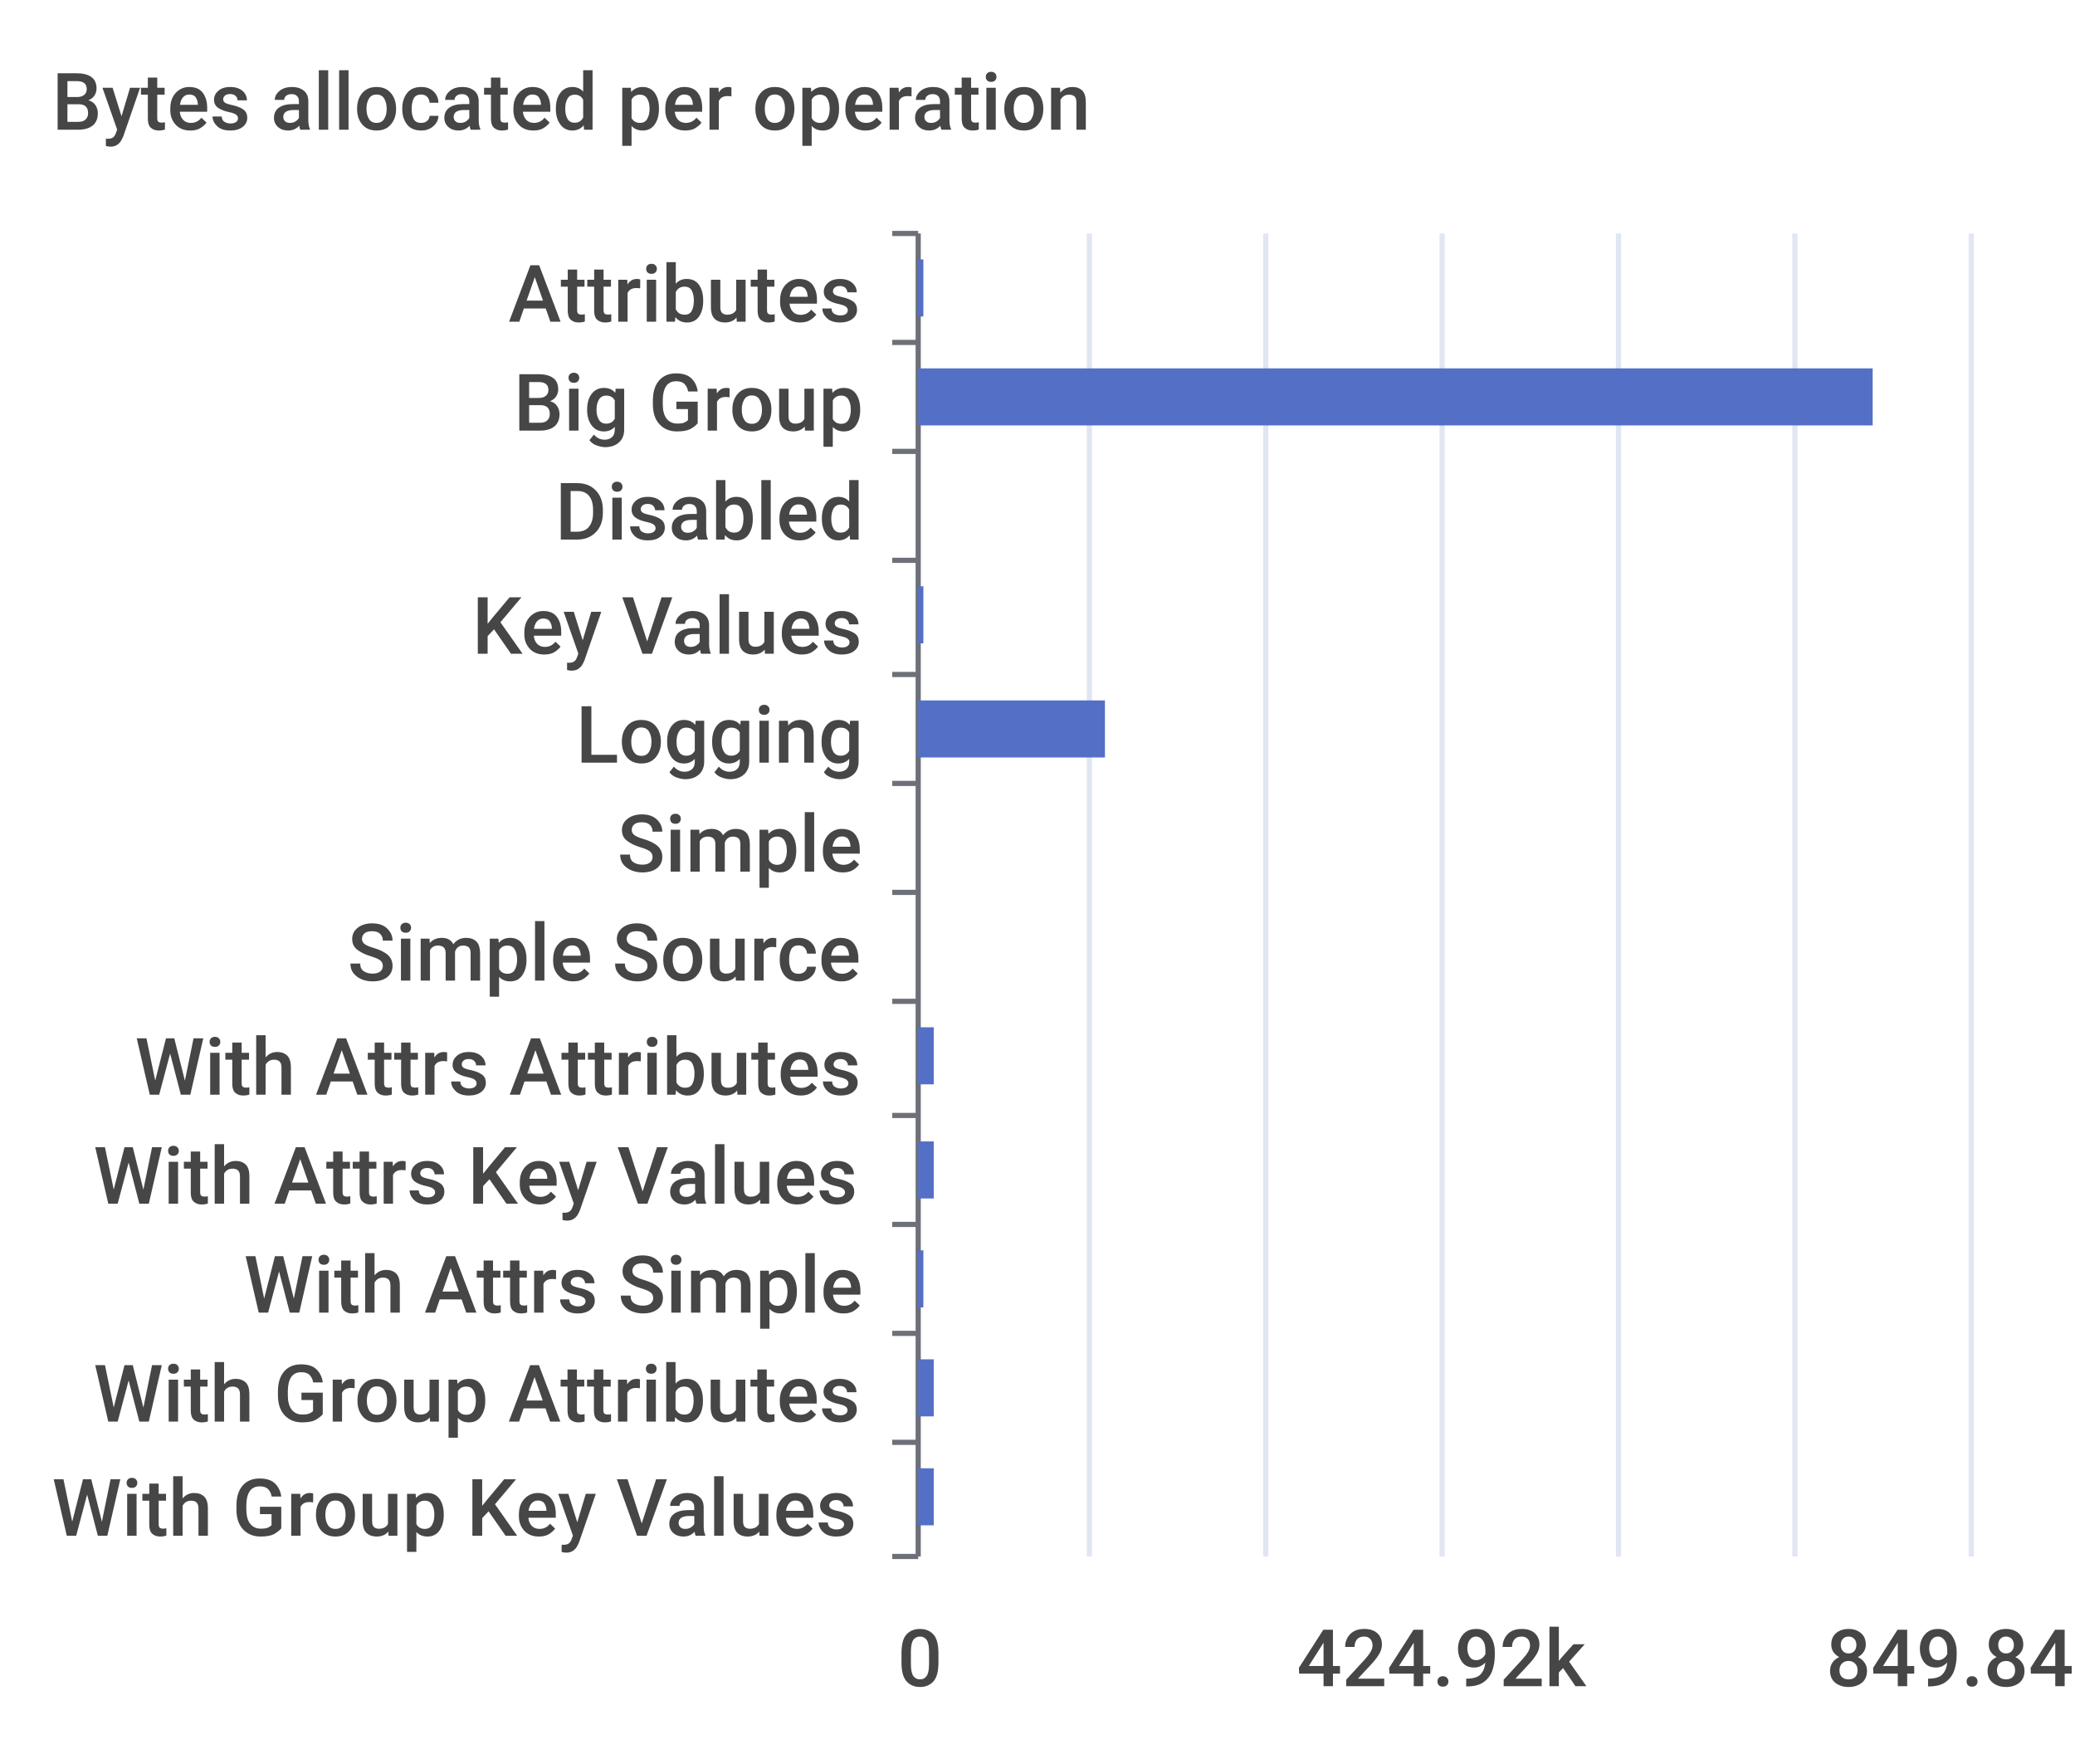
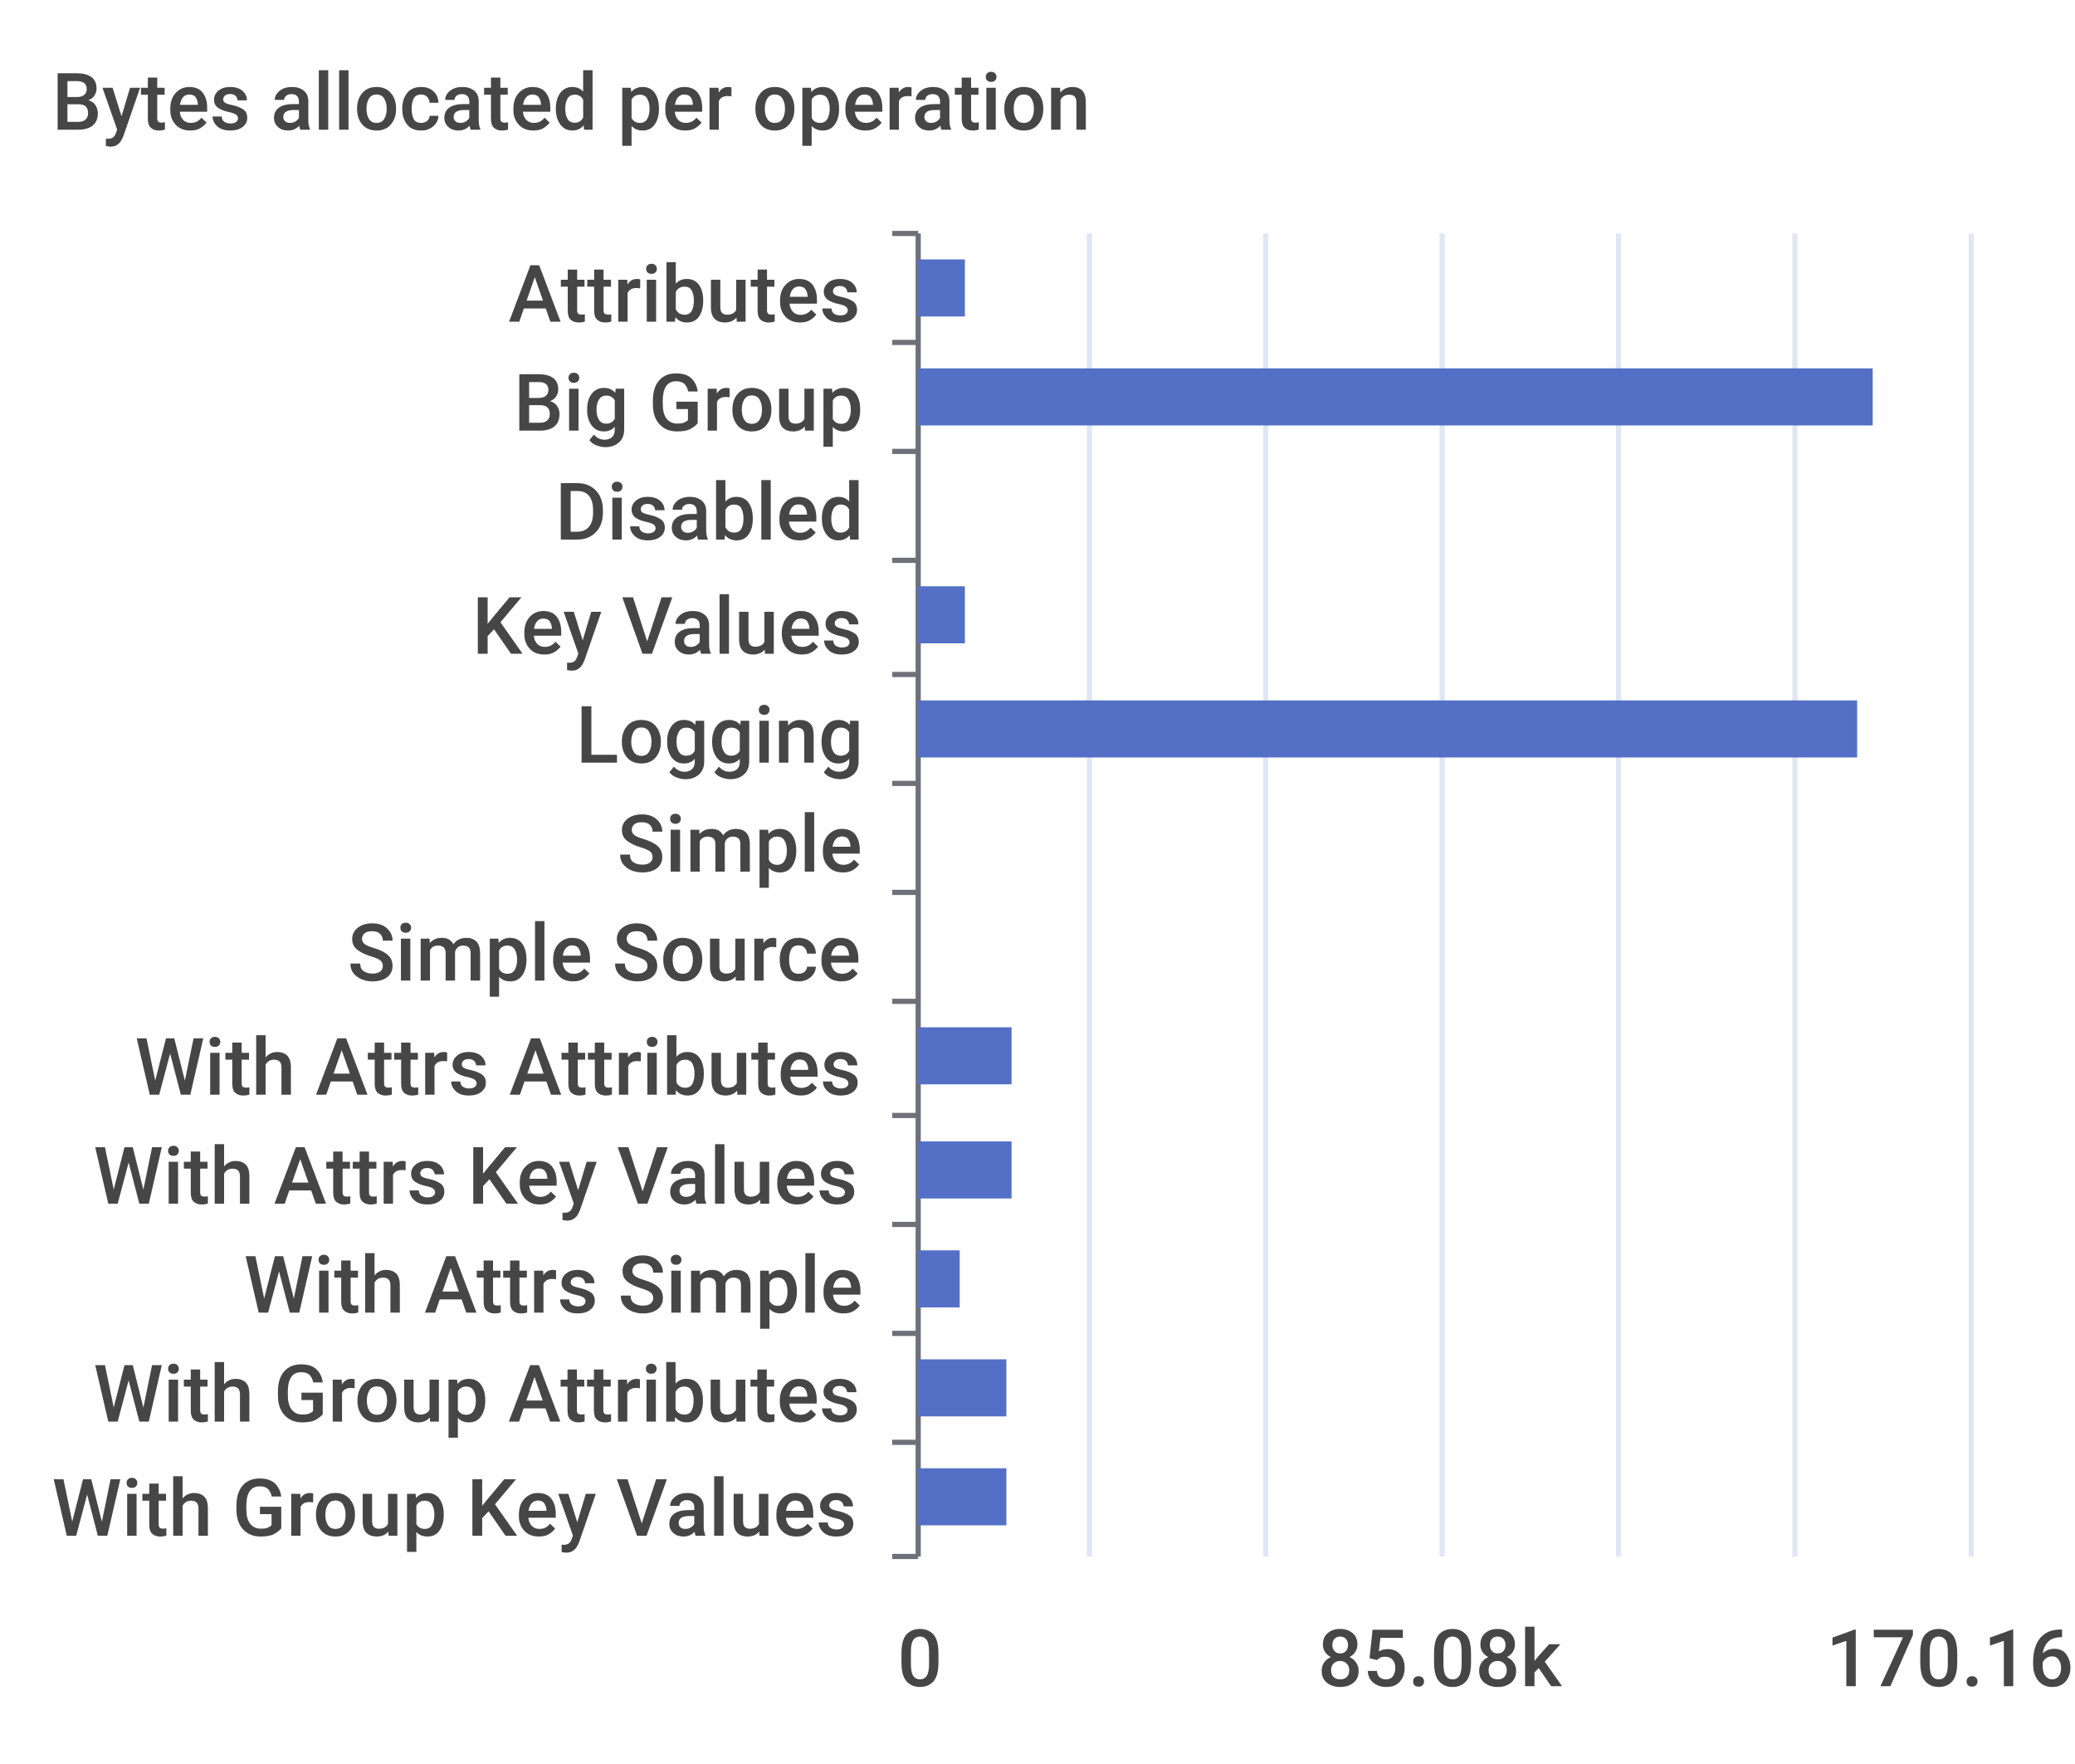
<svg xmlns="http://www.w3.org/2000/svg" width="400" height="340">\n<path d="M 0 0 L 400 0 L 400 340 L 0 340 L 0 0" style="stroke-width:0;stroke:none;fill:rgba(255,255,255,1.0)" />
  <text x="10" y="25" style="stroke-width:0;stroke:none;fill:rgba(70,70,70,1.0);font-size:15.3px;font-family:'Roboto Medium',sans-serif">Bytes allocated per operation</text>
  <path d="M 172 45 L 177 45" style="stroke-width:1;stroke:rgba(110,112,121,1.0);fill:none" />
  <path d="M 172 66 L 177 66" style="stroke-width:1;stroke:rgba(110,112,121,1.0);fill:none" />
  <path d="M 172 87 L 177 87" style="stroke-width:1;stroke:rgba(110,112,121,1.0);fill:none" />
  <path d="M 172 108 L 177 108" style="stroke-width:1;stroke:rgba(110,112,121,1.0);fill:none" />
  <path d="M 172 130 L 177 130" style="stroke-width:1;stroke:rgba(110,112,121,1.0);fill:none" />
  <path d="M 172 151 L 177 151" style="stroke-width:1;stroke:rgba(110,112,121,1.0);fill:none" />
  <path d="M 172 172 L 177 172" style="stroke-width:1;stroke:rgba(110,112,121,1.0);fill:none" />
  <path d="M 172 193 L 177 193" style="stroke-width:1;stroke:rgba(110,112,121,1.0);fill:none" />
  <path d="M 172 215 L 177 215" style="stroke-width:1;stroke:rgba(110,112,121,1.0);fill:none" />
  <path d="M 172 236 L 177 236" style="stroke-width:1;stroke:rgba(110,112,121,1.0);fill:none" />
  <path d="M 172 257 L 177 257" style="stroke-width:1;stroke:rgba(110,112,121,1.0);fill:none" />
  <path d="M 172 278 L 177 278" style="stroke-width:1;stroke:rgba(110,112,121,1.0);fill:none" />
  <path d="M 172 300 L 177 300" style="stroke-width:1;stroke:rgba(110,112,121,1.0);fill:none" />
  <path d="M 177 45 L 177 300" style="stroke-width:1;stroke:rgba(110,112,121,1.0);fill:none" />
  <text x="98" y="62" style="stroke-width:0;stroke:none;fill:rgba(70,70,70,1.0);font-size:15.3px;font-family:'Roboto Medium',sans-serif">Attributes</text>
  <text x="99" y="83" style="stroke-width:0;stroke:none;fill:rgba(70,70,70,1.0);font-size:15.3px;font-family:'Roboto Medium',sans-serif">Big Group</text>
  <text x="107" y="104" style="stroke-width:0;stroke:none;fill:rgba(70,70,70,1.0);font-size:15.3px;font-family:'Roboto Medium',sans-serif">Disabled</text>
  <text x="91" y="126" style="stroke-width:0;stroke:none;fill:rgba(70,70,70,1.0);font-size:15.3px;font-family:'Roboto Medium',sans-serif">Key Values</text>
  <text x="111" y="147" style="stroke-width:0;stroke:none;fill:rgba(70,70,70,1.0);font-size:15.3px;font-family:'Roboto Medium',sans-serif">Logging</text>
  <text x="119" y="168" style="stroke-width:0;stroke:none;fill:rgba(70,70,70,1.0);font-size:15.3px;font-family:'Roboto Medium',sans-serif">Simple</text>
  <text x="67" y="189" style="stroke-width:0;stroke:none;fill:rgba(70,70,70,1.0);font-size:15.3px;font-family:'Roboto Medium',sans-serif">Simple Source</text>
  <text x="26" y="211" style="stroke-width:0;stroke:none;fill:rgba(70,70,70,1.0);font-size:15.3px;font-family:'Roboto Medium',sans-serif">With Attrs Attributes</text>
  <text x="18" y="232" style="stroke-width:0;stroke:none;fill:rgba(70,70,70,1.0);font-size:15.3px;font-family:'Roboto Medium',sans-serif">With Attrs Key Values</text>
  <text x="47" y="253" style="stroke-width:0;stroke:none;fill:rgba(70,70,70,1.0);font-size:15.3px;font-family:'Roboto Medium',sans-serif">With Attrs Simple</text>
  <text x="18" y="274" style="stroke-width:0;stroke:none;fill:rgba(70,70,70,1.0);font-size:15.3px;font-family:'Roboto Medium',sans-serif">With Group Attributes</text>
  <text x="10" y="296" style="stroke-width:0;stroke:none;fill:rgba(70,70,70,1.0);font-size:15.3px;font-family:'Roboto Medium',sans-serif">With Group Key Values</text>
  <text x="173" y="325" style="stroke-width:0;stroke:none;fill:rgba(70,70,70,1.0);font-size:15.3px;font-family:'Roboto Medium',sans-serif">0</text>
-   <text x="250" y="325" style="stroke-width:0;stroke:none;fill:rgba(70,70,70,1.0);font-size:15.3px;font-family:'Roboto Medium',sans-serif">424.92k</text>
-   <text x="352" y="325" style="stroke-width:0;stroke:none;fill:rgba(70,70,70,1.0);font-size:15.3px;font-family:'Roboto Medium',sans-serif">849.84k</text>
+   <text x="254" y="325" style="stroke-width:0;stroke:none;fill:rgba(70,70,70,1.0);font-size:15.3px;font-family:'Roboto Medium',sans-serif">85.08k</text>
+   <text x="352" y="325" style="stroke-width:0;stroke:none;fill:rgba(70,70,70,1.0);font-size:15.3px;font-family:'Roboto Medium',sans-serif">170.16k</text>
  <path d="M 210 45 L 210 300" style="stroke-width:1;stroke:rgba(224,230,242,1.0);fill:none" />
  <path d="M 244 45 L 244 300" style="stroke-width:1;stroke:rgba(224,230,242,1.0);fill:none" />
  <path d="M 278 45 L 278 300" style="stroke-width:1;stroke:rgba(224,230,242,1.0);fill:none" />
  <path d="M 312 45 L 312 300" style="stroke-width:1;stroke:rgba(224,230,242,1.0);fill:none" />
  <path d="M 346 45 L 346 300" style="stroke-width:1;stroke:rgba(224,230,242,1.0);fill:none" />
  <path d="M 380 45 L 380 300" style="stroke-width:1;stroke:rgba(224,230,242,1.0);fill:none" />
-   <path d="M 177 283 L 180 283 L 180 294 L 177 294 L 177 283" style="stroke-width:0;stroke:none;fill:rgba(84,112,198,1.0)" />
-   <path d="M 177 262 L 180 262 L 180 273 L 177 273 L 177 262" style="stroke-width:0;stroke:none;fill:rgba(84,112,198,1.0)" />
-   <path d="M 177 241 L 178 241 L 178 252 L 177 252 L 177 241" style="stroke-width:0;stroke:none;fill:rgba(84,112,198,1.0)" />
-   <path d="M 177 220 L 180 220 L 180 231 L 177 231 L 177 220" style="stroke-width:0;stroke:none;fill:rgba(84,112,198,1.0)" />
-   <path d="M 177 198 L 180 198 L 180 209 L 177 209 L 177 198" style="stroke-width:0;stroke:none;fill:rgba(84,112,198,1.0)" />
+   <path d="M 177 283 L 194 283 L 194 294 L 177 294 L 177 283" style="stroke-width:0;stroke:none;fill:rgba(84,112,198,1.0)" />
+   <path d="M 177 262 L 194 262 L 194 273 L 177 273 L 177 262" style="stroke-width:0;stroke:none;fill:rgba(84,112,198,1.0)" />
+   <path d="M 177 241 L 185 241 L 185 252 L 177 252 L 177 241" style="stroke-width:0;stroke:none;fill:rgba(84,112,198,1.0)" />
+   <path d="M 177 220 L 195 220 L 195 231 L 177 231 L 177 220" style="stroke-width:0;stroke:none;fill:rgba(84,112,198,1.0)" />
+   <path d="M 177 198 L 195 198 L 195 209 L 177 209 L 177 198" style="stroke-width:0;stroke:none;fill:rgba(84,112,198,1.0)" />
  <path d="M 177 177 L 177 177 L 177 188 L 177 188 L 177 177" style="stroke-width:0;stroke:none;fill:rgba(84,112,198,1.0)" />
  <path d="M 177 156 L 177 156 L 177 167 L 177 167 L 177 156" style="stroke-width:0;stroke:none;fill:rgba(84,112,198,1.0)" />
-   <path d="M 177 135 L 213 135 L 213 146 L 177 146 L 177 135" style="stroke-width:0;stroke:none;fill:rgba(84,112,198,1.0)" />
-   <path d="M 177 113 L 178 113 L 178 124 L 177 124 L 177 113" style="stroke-width:0;stroke:none;fill:rgba(84,112,198,1.0)" />
+   <path d="M 177 135 L 358 135 L 358 146 L 177 146 L 177 135" style="stroke-width:0;stroke:none;fill:rgba(84,112,198,1.0)" />
+   <path d="M 177 113 L 186 113 L 186 124 L 177 124 L 177 113" style="stroke-width:0;stroke:none;fill:rgba(84,112,198,1.0)" />
  <path d="M 177 92 L 177 92 L 177 103 L 177 103 L 177 92" style="stroke-width:0;stroke:none;fill:rgba(84,112,198,1.0)" />
  <path d="M 177 71 L 361 71 L 361 82 L 177 82 L 177 71" style="stroke-width:0;stroke:none;fill:rgba(84,112,198,1.0)" />
-   <path d="M 177 50 L 178 50 L 178 61 L 177 61 L 177 50" style="stroke-width:0;stroke:none;fill:rgba(84,112,198,1.0)" />
+   <path d="M 177 50 L 186 50 L 186 61 L 177 61 L 177 50" style="stroke-width:0;stroke:none;fill:rgba(84,112,198,1.0)" />
</svg>
